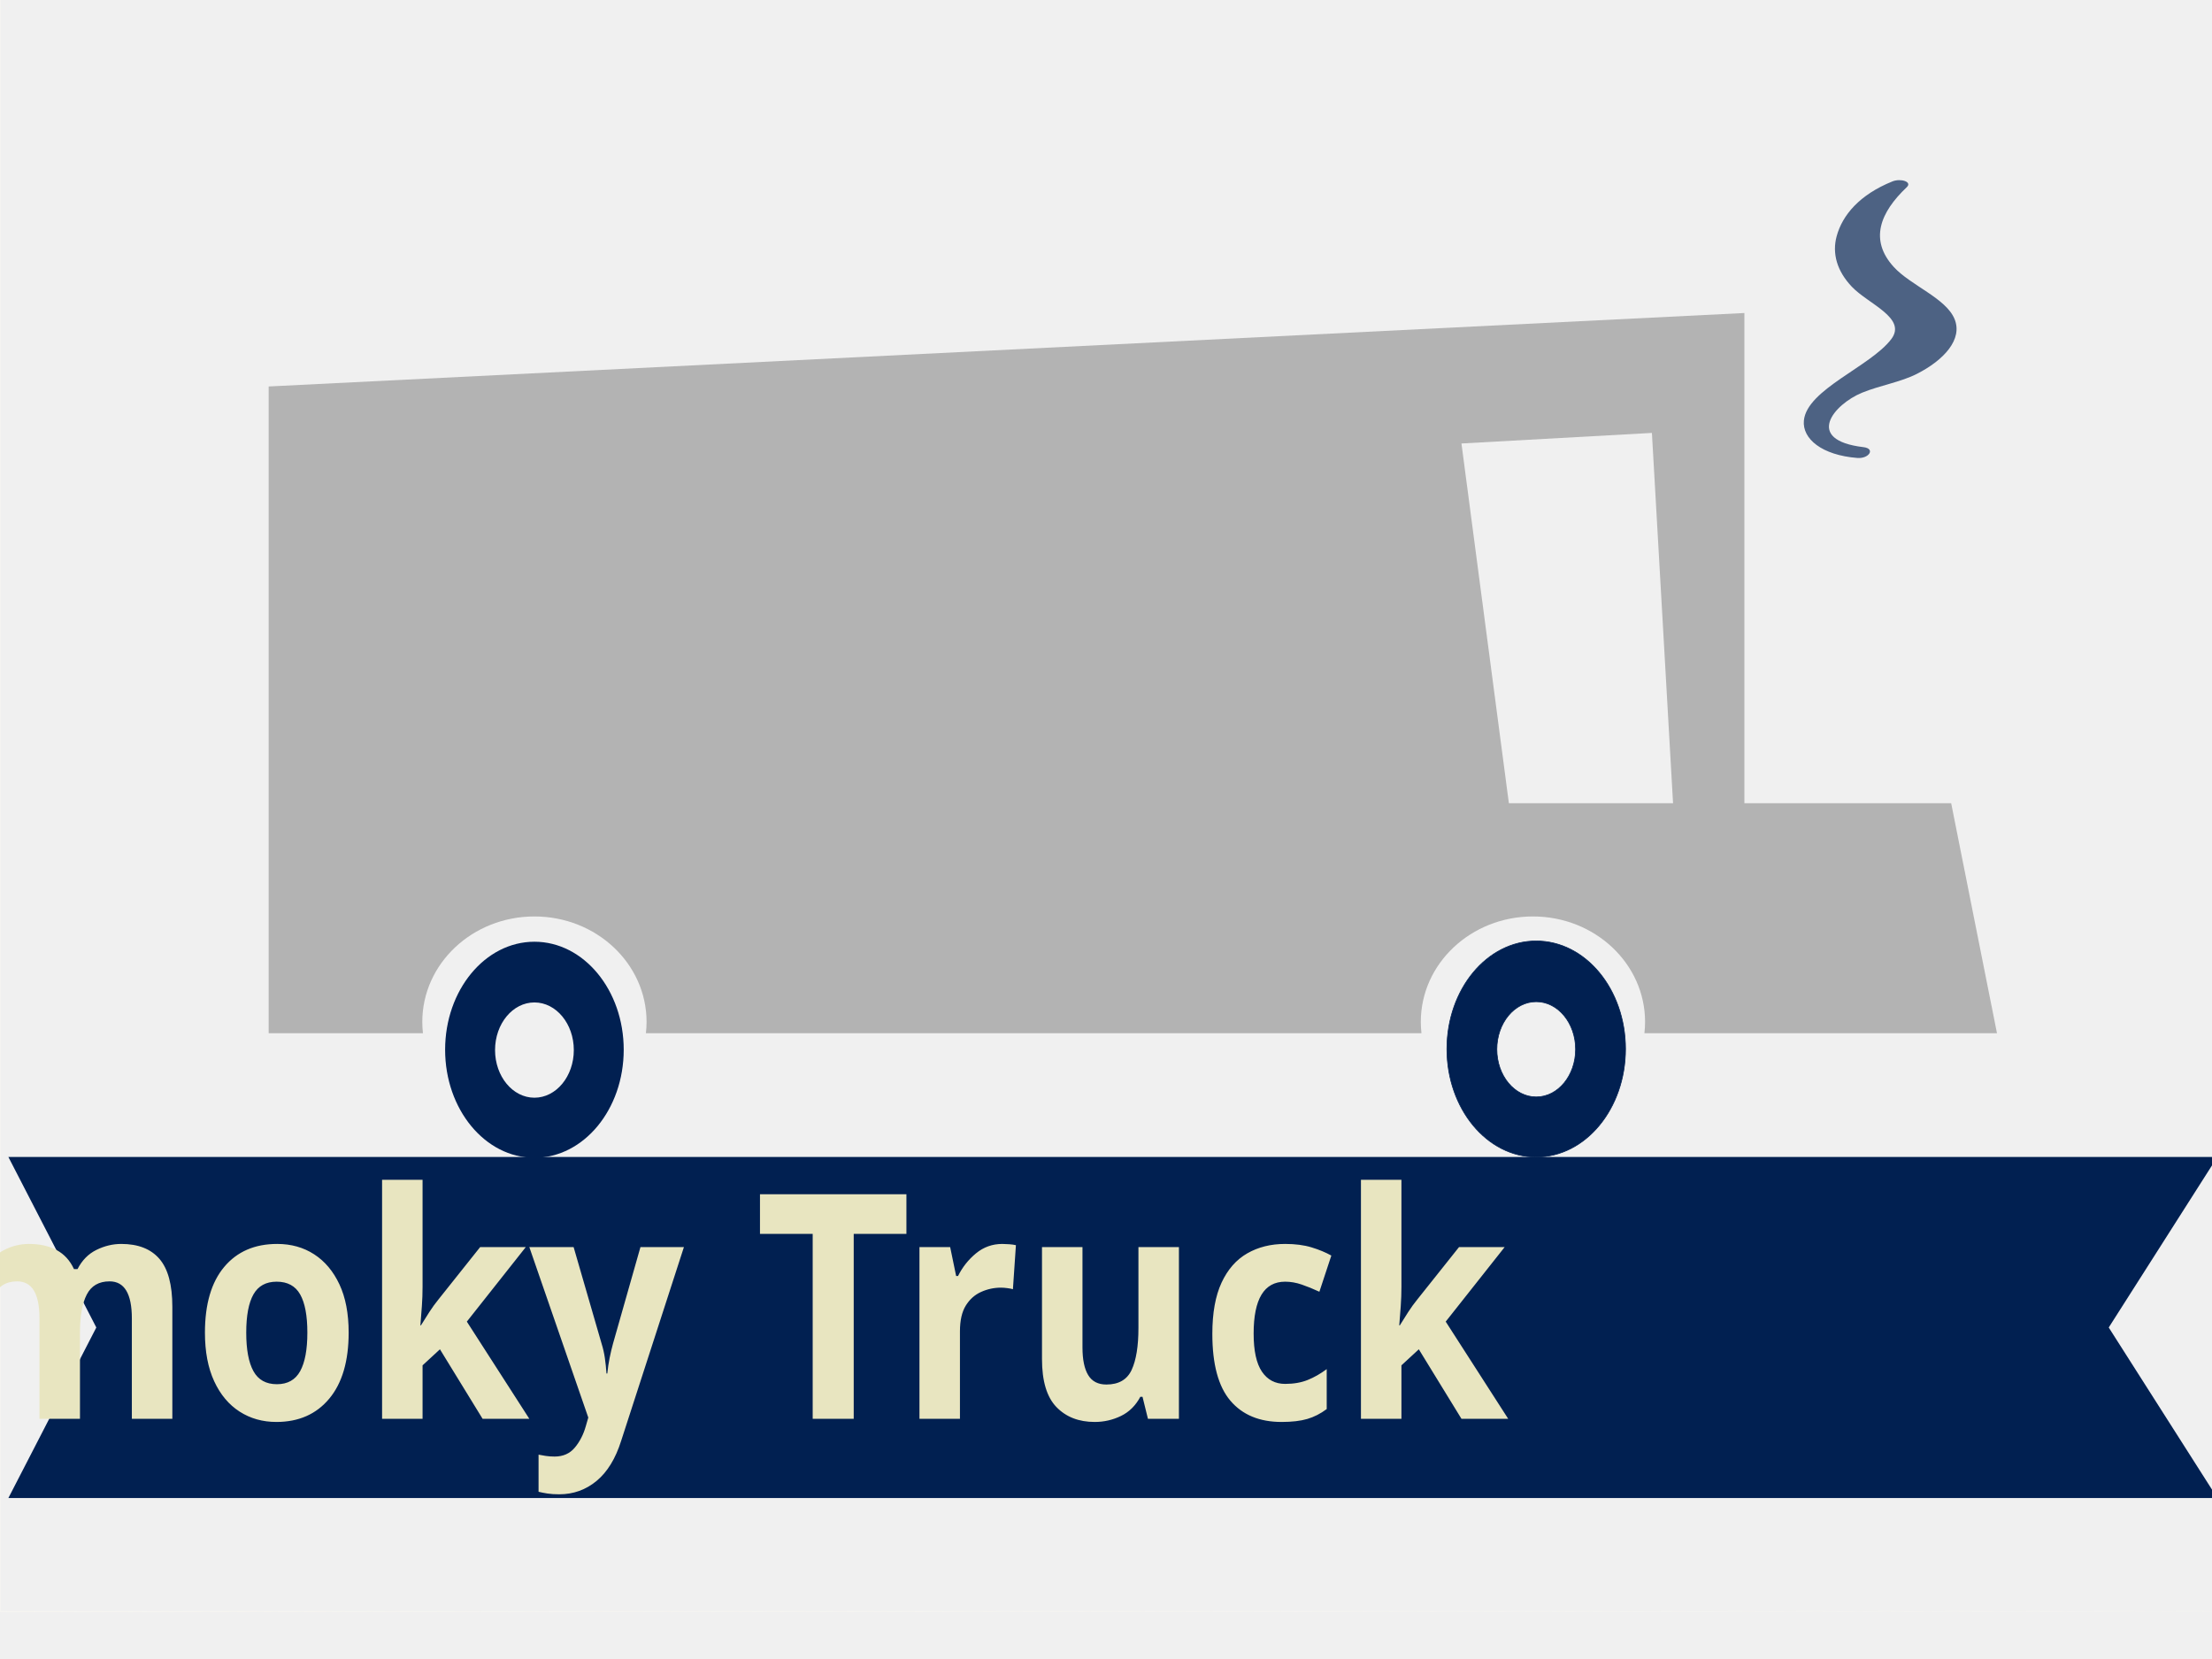
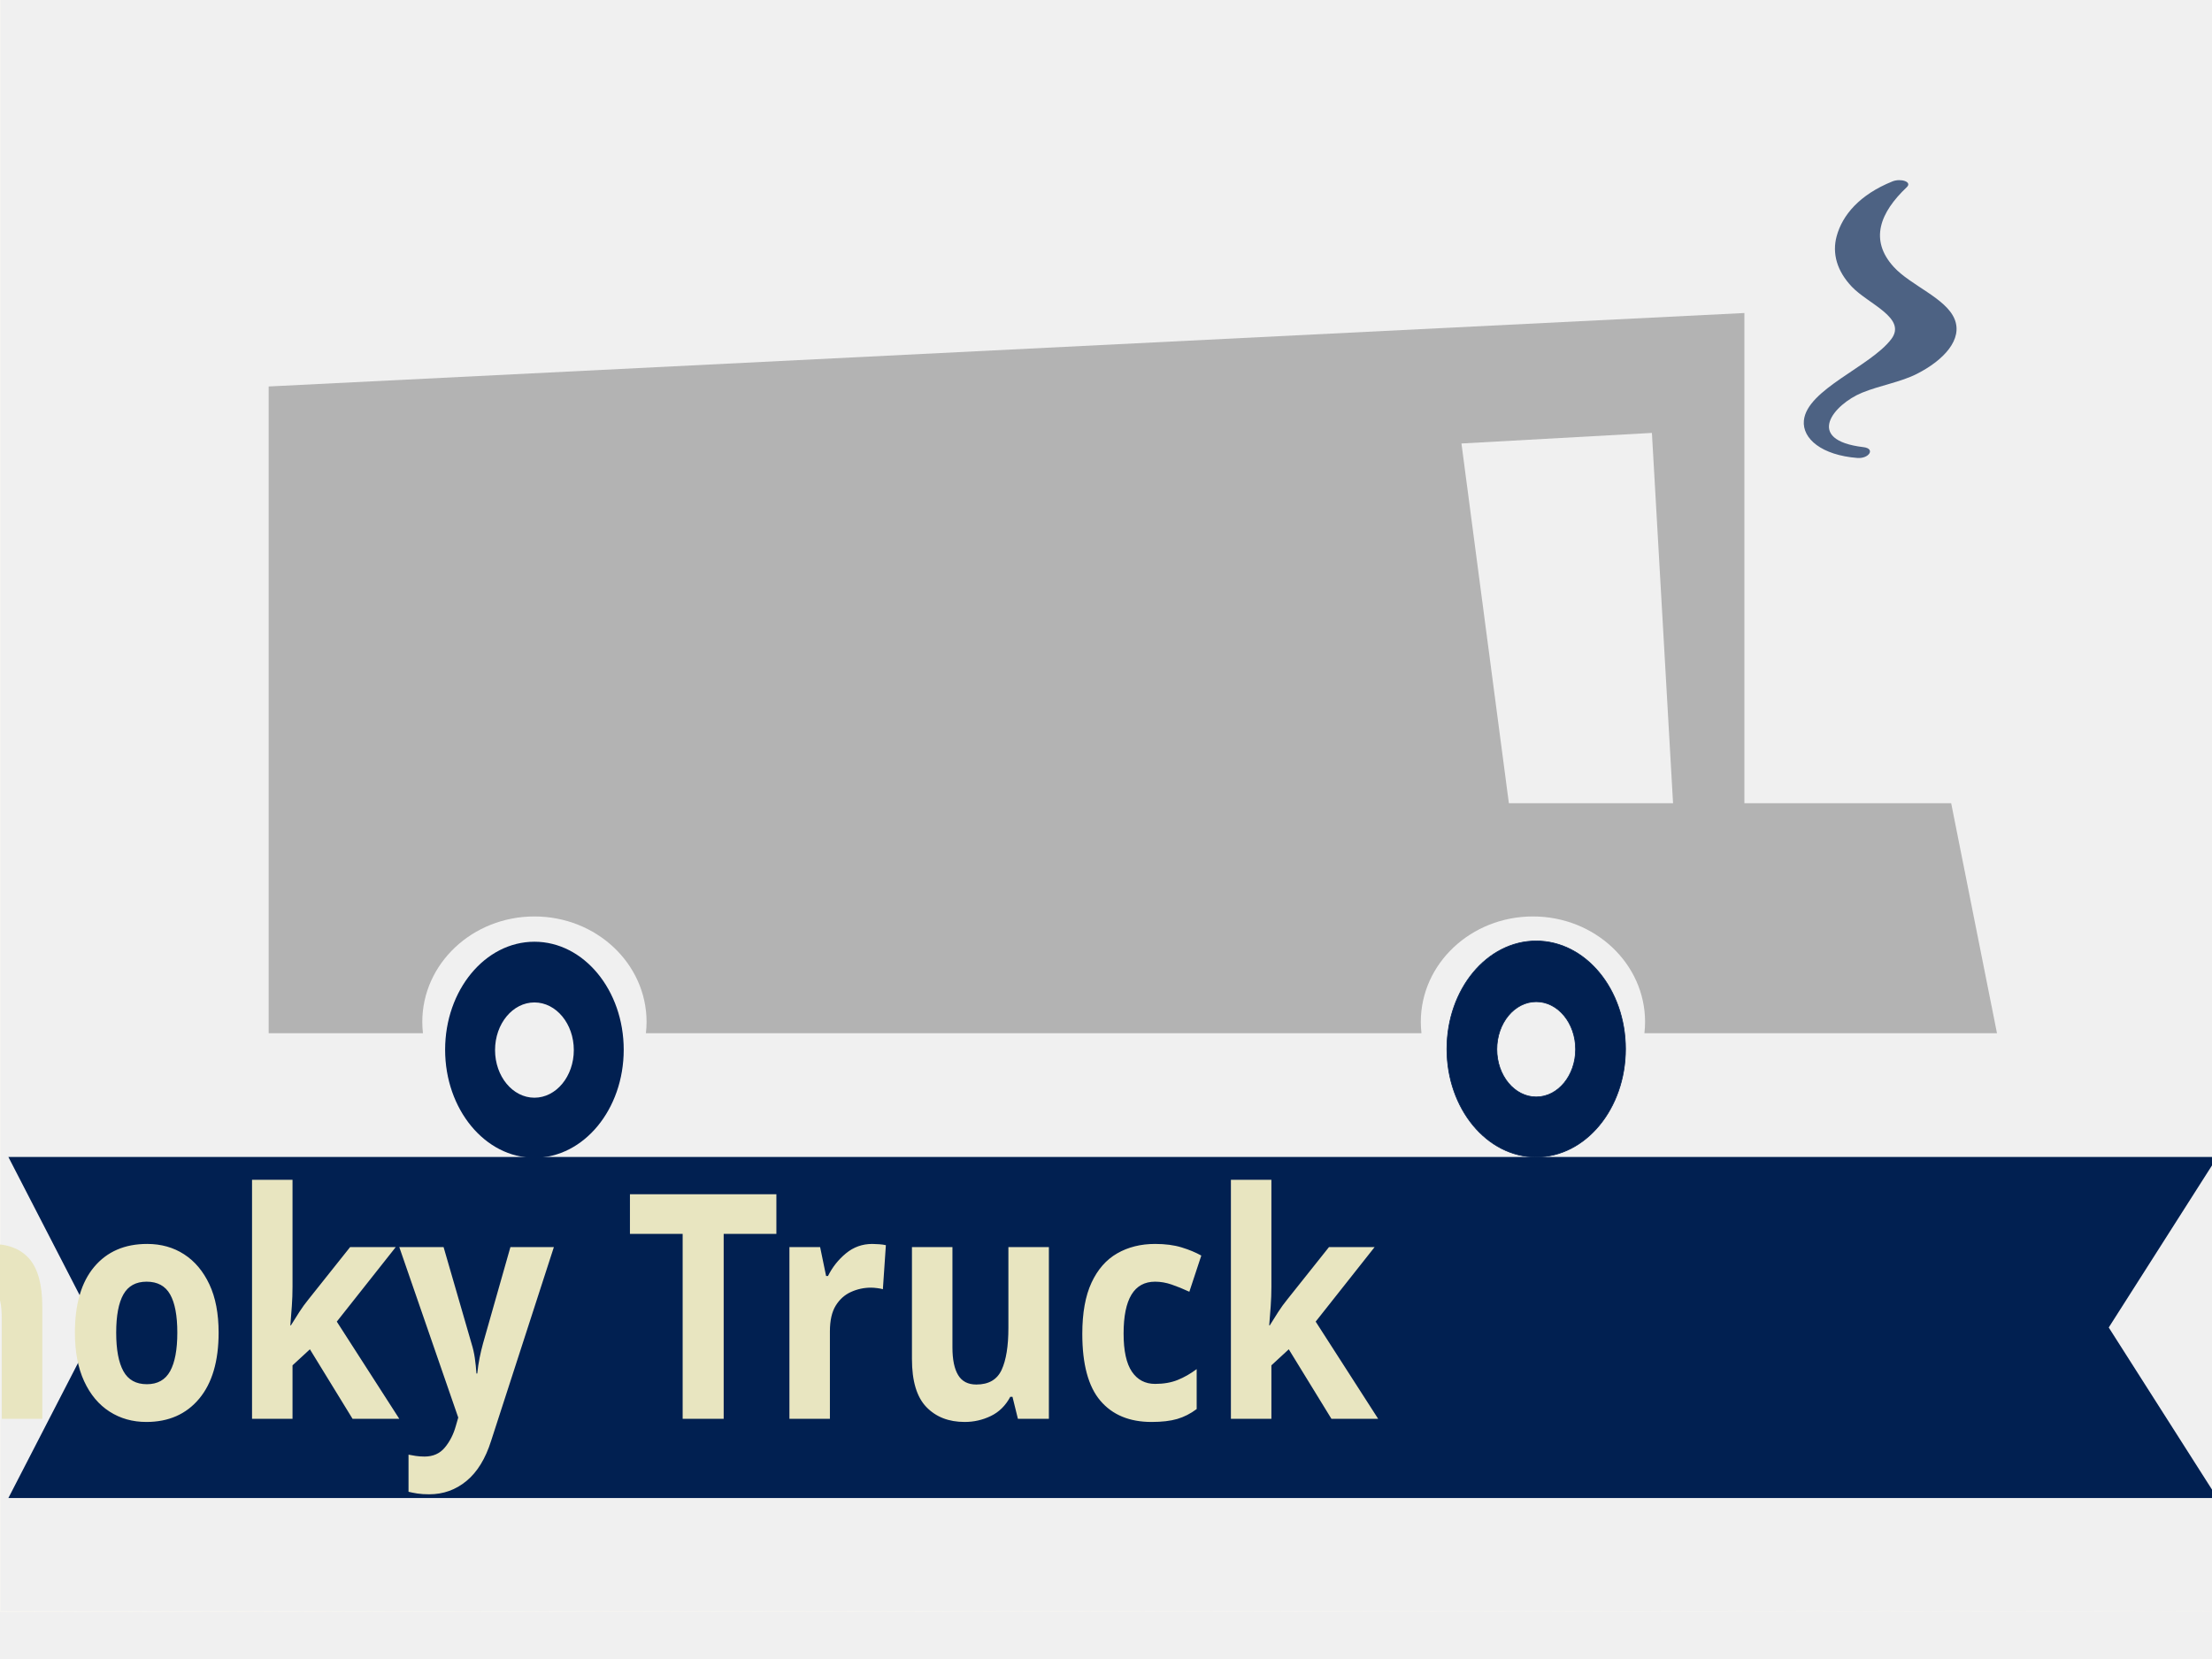
<svg xmlns="http://www.w3.org/2000/svg" xmlns:xlink="http://www.w3.org/1999/xlink" id="svg3971" version="1.1" xml:space="preserve" width="400" height="300" viewBox="0 0 400 300">
  <defs id="defs3975">
    <marker orient="auto" refY="0" refX="0" id="Arrow2Lend" style="overflow:visible">
      <path id="path4492" style="fill:#8e0505;fill-opacity:1;fill-rule:evenodd;stroke:none;stroke-width:0.625;stroke-linejoin:round;stroke-opacity:1" d="M 8.719,4.034 -2.207,0.016 8.719,-4.002 c -1.745,2.372 -1.735,5.617 -6e-7,8.035 z" transform="matrix(-1.1,0,0,-1.1,-1.1,0)" />
    </marker>
    <linearGradient id="linearGradient5645">
      <stop style="stop-color:#f9f7f1;stop-opacity:1;" offset="0" id="stop5647" />
      <stop style="stop-color:#f9f7f1;stop-opacity:0;" offset="1" id="stop5649" />
    </linearGradient>
    <linearGradient xlink:href="#linearGradient5645" id="linearGradient5651" x1="-0.5" y1="2568.856" x2="5000.5" y2="2568.856" gradientUnits="userSpaceOnUse" />
    <clipPath clipPathUnits="userSpaceOnUse" id="clipPath3825">
      <path d="M 0,500 500,500 500,0 0,0 0,500 Z" id="path3827" />
    </clipPath>
    <marker orient="auto" refY="0" refX="0" id="Arrow2Lend-3" style="overflow:visible">
      <path id="path4492-6" style="fill:#8e0505;fill-opacity:1;fill-rule:evenodd;stroke:#000000;stroke-width:0.625;stroke-linejoin:round;stroke-opacity:1" d="M 8.719,4.034 -2.207,0.016 8.719,-4.002 c -1.745,2.372 -1.735,5.617 -6e-7,8.035 z" transform="matrix(-1.1,0,0,-1.1,-1.1,0)" />
    </marker>
    <marker orient="auto" refY="0" refX="0" id="Arrow2Lend-7" style="overflow:visible">
      <path id="path4492-5" style="fill:#8e0505;fill-opacity:1;fill-rule:evenodd;stroke:none;stroke-width:0.625;stroke-linejoin:round;stroke-opacity:1" d="M 8.719,4.034 -2.207,0.016 8.719,-4.002 c -1.745,2.372 -1.735,5.617 -6e-7,8.035 z" transform="matrix(-1.1,0,0,-1.1,-1.1,0)" />
    </marker>
    <marker orient="auto" refY="0" refX="0" id="Arrow2Lend-6" style="overflow:visible">
      <path id="path4492-9" style="fill:#8e0505;fill-opacity:1;fill-rule:evenodd;stroke:none;stroke-width:0.625;stroke-linejoin:round;stroke-opacity:1" d="M 8.719,4.034 -2.207,0.016 8.719,-4.002 c -1.745,2.372 -1.735,5.617 -6e-7,8.035 z" transform="matrix(-1.1,0,0,-1.1,-1.1,0)" />
    </marker>
    <clipPath clipPathUnits="userSpaceOnUse" id="clipPath7797">
      <path d="m 5854.74,5381.71 -0.01,0 c -42.49,0 -85,11.64 -122.52,34.89 l -288.6,143.62 0.98,0.94 1.68,3.11 0.11,0.49 c 1.6,-1.33 2.19,-3.06 2.21,-3.37 0.45,3.97 1.19,10.58 -4.04,13.31 -0.93,0.49 -2.09,0.88 -3.46,0.88 -1.96,0 -4.34,-0.78 -7.09,-3.14 l -2.13,-5.26 0.71,-1.04 c -0.05,-0.12 -0.1,-0.24 -0.14,-0.36 l -17.45,8.68 4.72,0.5 1.61,1.54 c 4.62,5.26 5.16,14.78 1.13,19.98 -1.89,2.45 -4.55,3.73 -7.41,3.73 -1.6,0 -3.26,-0.4 -4.87,-1.22 l -2.18,-9.39 c -0.28,0.35 -0.47,0.79 -0.64,0.79 -0.1,0 -0.19,-0.14 -0.28,-0.53 -0.76,-2.08 -2.69,-7.5 1.23,-12.07 l -4.12,2.05 c -1.15,3.89 -4.18,9.63 -9.23,11.31 -0.97,0.32 -1.93,0.48 -2.88,0.48 -2.26,0 -4.42,-0.89 -6.28,-2.63 l -885.91,440.86 -0.61,0.38 c -36.35,22.68 -63.81,53.11 -82.05,87.29 -18.26,34.18 -27.35,72.09 -27.36,109.98 0.01,37.89 9.1,75.8 27.36,109.98 18.24,34.18 45.7,64.61 82.05,87.29 l 0.62,0.38 621.58,309.33 c 0.81,-2.03 2.32,-3.75 4.42,-4.89 1.71,-0.93 3.65,-1.37 5.57,-1.37 3.19,0 6.33,1.23 8.36,3.53 2.13,2.44 3.43,6.69 0.68,11.42 l -1.3,0.13 151.26,75.27 c 2.81,-2.8 6.81,-4.62 11.27,-5.03 0.6,-0.05 1.18,-0.08 1.75,-0.08 3.76,0 6.82,1.17 8.77,3.39 2.47,2.81 2.61,6.78 0.44,10.12 l -4.21,0.57 382.48,190.34 c 1.84,-0.98 3.72,-1.63 5.39,-1.87 0.54,-0.07 1.05,-0.11 1.54,-0.11 3.32,0 5.28,1.62 6.21,2.68 l 0.02,0.02 c 1.03,1.18 2.32,3.38 1.76,6.71 l 14.7,7.31 -2.88,-8.78 c 1.07,-1.01 1.58,-2.03 2.24,-3.31 1.35,-2.67 3.84,-7.55 11.66,-7.55 0.38,0 0.77,0.01 1.18,0.03 l 3.66,1.47 1.92,1.85 c 5.87,6.68 2.23,13.52 0.48,16.82 -0.5,1 -1.17,2.2 -1.26,2.8 l -6.38,1.04 c 0.51,0.51 0.95,1.05 1.33,1.61 23.77,14.68 49.53,24.71 76.01,30.07 1.16,-0.64 2.38,-1.18 3.58,-1.54 1.37,-0.43 2.6,-0.6 3.68,-0.6 3.45,0 5.44,1.76 6.25,2.68 l -1.74,1.53 c 11.4,1.71 22.91,2.56 34.41,2.56 l 0.01,0 c 26.95,0 53.92,-4.68 79.61,-14.04 l -8.25,-2.27 -2.48,-3.86 c -3.65,-5.64 -7.92,-12.22 -8.17,-19.14 -19.74,6.21 -40.22,9.31 -60.71,9.31 -37.23,-0.01 -74.44,-10.24 -107.26,-30.73 l -0.62,-0.38 -37.35,-18.6 c 0.95,1.9 1.33,4.17 1.11,6.78 l -1.39,3.46 c -3.57,4.34 -7.43,5.32 -10.04,5.36 -0.07,0 -0.15,0 -0.22,0 -3.6,0 -7.08,-1.72 -9.83,-4.84 -3.95,-4.52 -6.43,-12.41 -3.22,-18.15 l 8.23,-0.25 -348.07,-173.21 c -0.44,0.3 -0.91,0.6 -1.43,0.88 l -7.72,-1.37 -3.62,-4.11 0,-1.75 -55.76,-27.75 1.12,4.66 c -1.24,3.55 -3.56,10.19 -9.44,11.53 -0.51,0.12 -1.16,0.22 -1.92,0.22 -1.89,0 -4.42,-0.62 -6.91,-3.11 l -0.8,-7.89 -0.38,1.38 -0.07,-8.57 4.16,-3.65 3.33,0 -523.05,-260.29 c 0.88,2.06 1.29,4.38 1.11,6.79 -0.34,4.52 -2.63,8.88 -6.24,11.89 l -8.07,0.01 c -9.68,-8.21 -7.2,-16.14 -5.29,-21.31 l -1.75,0.08 c -4.06,-1.96 -7.27,-6.81 -8.13,-11.58 l -200.66,-99.86 c -31.58,-19.87 -55.09,-46.08 -70.87,-75.59 -15.86,-29.69 -23.82,-62.76 -23.81,-95.85 -0.01,-33.09 7.95,-66.16 23.81,-95.85 15.78,-29.51 39.29,-55.73 70.87,-75.6 l 1231.66,-612.91 -6.68,-13.43 -7.95,-12.73 0,0 7.95,12.73 6.68,13.43 0.64,-0.32 0.62,-0.39 c 32.82,-20.49 70.03,-30.73 107.26,-30.73 37.23,0 74.43,10.24 107.26,30.73 l 0.62,0.39 1232.29,613.23 c 31.58,19.87 55.1,46.09 70.88,75.6 15.86,29.69 23.82,62.76 23.81,95.85 0.01,33.09 -7.95,66.16 -23.81,95.85 -15.78,29.51 -39.3,55.72 -70.87,75.59 L 6115.72,6936 c 0.18,0.47 0.39,0.98 0.66,1.52 l 0.02,0.05 0.01,0.02 -2.54,1.26 c 0.12,1.29 0.41,3.25 0.54,4.14 0.4,2.58 0.94,6.15 -2.62,8.36 l -6.83,-0.13 c -1.95,-1.31 -3.74,-3.46 -5.44,-5.84 -0.21,-0.31 -0.43,-0.61 -0.71,-0.97 l -136.2,67.79 -0.62,0.38 c -8.85,5.52 -18.02,10.3 -27.42,14.34 1.11,0.94 2.17,1.98 3.15,3.1 4.78,5.44 6.92,11.81 5.87,17.47 -0.62,3.46 -2.72,8.29 -9.13,11.73 14.76,-5.39 29.11,-12.32 42.79,-20.8 l 361.27,-179.78 c 0.04,-0.16 0.09,-0.32 0.13,-0.49 l 0.94,-0.05 869.99,-432.94 0.61,-0.38 c 36.35,-22.68 63.81,-53.11 82.05,-87.29 18.25,-34.18 27.35,-72.09 27.35,-109.98 0,-37.89 -9.1,-75.8 -27.35,-109.98 -18.24,-34.18 -45.7,-64.61 -82.05,-87.29 l -0.61,-0.38 -1232.33,-613.26 c -37.52,-23.25 -80.03,-34.89 -122.51,-34.89 m 1255.73,623.16 c -0.09,0 -0.18,0 -0.28,0 -2.41,-0.07 -6.04,-0.95 -9.51,-4.9 l -1.17,-1.48 0.93,-8.44 6.18,-5.43 8.84,0.58 5.46,6.22 -0.19,8.47 c -3.23,3.34 -6.64,4.98 -10.26,4.98 m 91.77,38.09 0,0 m -1758.75,-482.68 -0.87,0.44 1.37,3.4 c 0.6,-0.76 0.53,-1.88 -0.5,-3.84" id="path7799" />
    </clipPath>
    <clipPath clipPathUnits="userSpaceOnUse" id="clipPath7797-3">
      <path d="m 5854.74,5381.71 -0.01,0 c -42.49,0 -85,11.64 -122.52,34.89 l -288.6,143.62 0.98,0.94 1.68,3.11 0.11,0.49 c 1.6,-1.33 2.19,-3.06 2.21,-3.37 0.45,3.97 1.19,10.58 -4.04,13.31 -0.93,0.49 -2.09,0.88 -3.46,0.88 -1.96,0 -4.34,-0.78 -7.09,-3.14 l -2.13,-5.26 0.71,-1.04 c -0.05,-0.12 -0.1,-0.24 -0.14,-0.36 l -17.45,8.68 4.72,0.5 1.61,1.54 c 4.62,5.26 5.16,14.78 1.13,19.98 -1.89,2.45 -4.55,3.73 -7.41,3.73 -1.6,0 -3.26,-0.4 -4.87,-1.22 l -2.18,-9.39 c -0.28,0.35 -0.47,0.79 -0.64,0.79 -0.1,0 -0.19,-0.14 -0.28,-0.53 -0.76,-2.08 -2.69,-7.5 1.23,-12.07 l -4.12,2.05 c -1.15,3.89 -4.18,9.63 -9.23,11.31 -0.97,0.32 -1.93,0.48 -2.88,0.48 -2.26,0 -4.42,-0.89 -6.28,-2.63 l -885.91,440.86 -0.61,0.38 c -36.35,22.68 -63.81,53.11 -82.05,87.29 -18.26,34.18 -27.35,72.09 -27.36,109.98 0.01,37.89 9.1,75.8 27.36,109.98 18.24,34.18 45.7,64.61 82.05,87.29 l 0.62,0.38 621.58,309.33 c 0.81,-2.03 2.32,-3.75 4.42,-4.89 1.71,-0.93 3.65,-1.37 5.57,-1.37 3.19,0 6.33,1.23 8.36,3.53 2.13,2.44 3.43,6.69 0.68,11.42 l -1.3,0.13 151.26,75.27 c 2.81,-2.8 6.81,-4.62 11.27,-5.03 0.6,-0.05 1.18,-0.08 1.75,-0.08 3.76,0 6.82,1.17 8.77,3.39 2.47,2.81 2.61,6.78 0.44,10.12 l -4.21,0.57 382.48,190.34 c 1.84,-0.98 3.72,-1.63 5.39,-1.87 0.54,-0.07 1.05,-0.11 1.54,-0.11 3.32,0 5.28,1.62 6.21,2.68 l 0.02,0.02 c 1.03,1.18 2.32,3.38 1.76,6.71 l 14.7,7.31 -2.88,-8.78 c 1.07,-1.01 1.58,-2.03 2.24,-3.31 1.35,-2.67 3.84,-7.55 11.66,-7.55 0.38,0 0.77,0.01 1.18,0.03 l 3.66,1.47 1.92,1.85 c 5.87,6.68 2.23,13.52 0.48,16.82 -0.5,1 -1.17,2.2 -1.26,2.8 l -6.38,1.04 c 0.51,0.51 0.95,1.05 1.33,1.61 23.77,14.68 49.53,24.71 76.01,30.07 1.16,-0.64 2.38,-1.18 3.58,-1.54 1.37,-0.43 2.6,-0.6 3.68,-0.6 3.45,0 5.44,1.76 6.25,2.68 l -1.74,1.53 c 11.4,1.71 22.91,2.56 34.41,2.56 l 0.01,0 c 26.95,0 53.92,-4.68 79.61,-14.04 l -8.25,-2.27 -2.48,-3.86 c -3.65,-5.64 -7.92,-12.22 -8.17,-19.14 -19.74,6.21 -40.22,9.31 -60.71,9.31 -37.23,-0.01 -74.44,-10.24 -107.26,-30.73 l -0.62,-0.38 -37.35,-18.6 c 0.95,1.9 1.33,4.17 1.11,6.78 l -1.39,3.46 c -3.57,4.34 -7.43,5.32 -10.04,5.36 -0.07,0 -0.15,0 -0.22,0 -3.6,0 -7.08,-1.72 -9.83,-4.84 -3.95,-4.52 -6.43,-12.41 -3.22,-18.15 l 8.23,-0.25 -348.07,-173.21 c -0.44,0.3 -0.91,0.6 -1.43,0.88 l -7.72,-1.37 -3.62,-4.11 0,-1.75 -55.76,-27.75 1.12,4.66 c -1.24,3.55 -3.56,10.19 -9.44,11.53 -0.51,0.12 -1.16,0.22 -1.92,0.22 -1.89,0 -4.42,-0.62 -6.91,-3.11 l -0.8,-7.89 -0.38,1.38 -0.07,-8.57 4.16,-3.65 3.33,0 -523.05,-260.29 c 0.88,2.06 1.29,4.38 1.11,6.79 -0.34,4.52 -2.63,8.88 -6.24,11.89 l -8.07,0.01 c -9.68,-8.21 -7.2,-16.14 -5.29,-21.31 l -1.75,0.08 c -4.06,-1.96 -7.27,-6.81 -8.13,-11.58 l -200.66,-99.86 c -31.58,-19.87 -55.09,-46.08 -70.87,-75.59 -15.86,-29.69 -23.82,-62.76 -23.81,-95.85 -0.01,-33.09 7.95,-66.16 23.81,-95.85 15.78,-29.51 39.29,-55.73 70.87,-75.6 l 1231.66,-612.91 -6.68,-13.43 -7.95,-12.73 0,0 7.95,12.73 6.68,13.43 0.64,-0.32 0.62,-0.39 c 32.82,-20.49 70.03,-30.73 107.26,-30.73 37.23,0 74.43,10.24 107.26,30.73 l 0.62,0.39 1232.29,613.23 c 31.58,19.87 55.1,46.09 70.88,75.6 15.86,29.69 23.82,62.76 23.81,95.85 0.01,33.09 -7.95,66.16 -23.81,95.85 -15.78,29.51 -39.3,55.72 -70.87,75.59 L 6115.72,6936 c 0.18,0.47 0.39,0.98 0.66,1.52 l 0.02,0.05 0.01,0.02 -2.54,1.26 c 0.12,1.29 0.41,3.25 0.54,4.14 0.4,2.58 0.94,6.15 -2.62,8.36 l -6.83,-0.13 c -1.95,-1.31 -3.74,-3.46 -5.44,-5.84 -0.21,-0.31 -0.43,-0.61 -0.71,-0.97 l -136.2,67.79 -0.62,0.38 c -8.85,5.52 -18.02,10.3 -27.42,14.34 1.11,0.94 2.17,1.98 3.15,3.1 4.78,5.44 6.92,11.81 5.87,17.47 -0.62,3.46 -2.72,8.29 -9.13,11.73 14.76,-5.39 29.11,-12.32 42.79,-20.8 l 361.27,-179.78 c 0.04,-0.16 0.09,-0.32 0.13,-0.49 l 0.94,-0.05 869.99,-432.94 0.61,-0.38 c 36.35,-22.68 63.81,-53.11 82.05,-87.29 18.25,-34.18 27.35,-72.09 27.35,-109.98 0,-37.89 -9.1,-75.8 -27.35,-109.98 -18.24,-34.18 -45.7,-64.61 -82.05,-87.29 l -0.61,-0.38 -1232.33,-613.26 c -37.52,-23.25 -80.03,-34.89 -122.51,-34.89 m 1255.73,623.16 c -0.09,0 -0.18,0 -0.28,0 -2.41,-0.07 -6.04,-0.95 -9.51,-4.9 l -1.17,-1.48 0.93,-8.44 6.18,-5.43 8.84,0.58 5.46,6.22 -0.19,8.47 c -3.23,3.34 -6.64,4.98 -10.26,4.98 m 91.77,38.09 0,0 m -1758.75,-482.68 -0.87,0.44 1.37,3.4 c 0.6,-0.76 0.53,-1.88 -0.5,-3.84" id="path7799-6" />
    </clipPath>
  </defs>
  <g id="g3979" transform="matrix(1.25,0,0,-1.25,0,300)">
    <g id="g3981" transform="scale(0.1,0.1)" style="display:inline">
      <path d="m 0,68.856 5000,0 0,5000 -5000,0 L 0,68.856 Z" style="fill:none;fill-opacity:0;fill-rule:nonzero;stroke:url(#linearGradient5651);stroke-opacity:1" id="path3983" />
      <flowRoot xml:space="preserve" id="flowRoot6748" style="font-style:normal;font-weight:normal;font-size:40px;line-height:125%;font-family:sans-serif;letter-spacing:0px;word-spacing:0px;fill:#000000;fill-opacity:1;stroke:none;stroke-width:1px;stroke-linecap:butt;stroke-linejoin:miter;stroke-opacity:1">
        <flowRegion id="flowRegion6750">
          <rect id="rect6752" width="510.085" height="498.176" x="63.513" y="-129.932" />
        </flowRegion>
        <flowPara id="flowPara6754" />
      </flowRoot>
      <flowRoot xml:space="preserve" id="flowRoot6756" style="font-style:normal;font-weight:normal;font-size:40px;line-height:125%;font-family:sans-serif;letter-spacing:0px;word-spacing:0px;fill:#000000;fill-opacity:1;stroke:none;stroke-width:1px;stroke-linecap:butt;stroke-linejoin:miter;stroke-opacity:1">
        <flowRegion id="flowRegion6758">
          <rect id="rect6760" width="55.573" height="117.101" x="-7.939" y="-282.759" />
        </flowRegion>
        <flowPara id="flowPara6762" />
      </flowRoot>
-       <path d="m 2389.742,1773.717 30.581,-535.716 -237.504,0 -68.596,520.426 z m -172.125,-699.508 c 89.608,0 162.24,-68.307 162.24,-152.55 0,-5.533 -0.348,-10.99 -0.978,-16.39 l 510.069,0 -66.268,332.731 -299.138,0 0,709.181 -2134.859,-106.26 0,-935.652 223.179,0 c -0.602,5.4 -0.949,10.857 -0.949,16.39 0,84.243 72.604,152.55 162.212,152.55 89.598,0 162.231,-68.307 162.231,-152.55 0,-5.533 -0.339,-10.99 -0.978,-16.39 l 1121.977,0 c -0.602,5.4 -0.941,10.857 -0.941,16.39 0,84.243 72.604,152.55 162.203,152.55" style="display:inline;fill:#b3b3b3;fill-opacity:1;fill-rule:nonzero;stroke:none" id="path3579-8-1-1-8" />
-       <path d="m 773.124,812.005 c -31.452,0 -56.954,30.865 -56.954,68.903 0,38.062 25.502,68.911 56.954,68.911 31.471,0 56.981,-30.849 56.981,-68.911 0,-38.038 -25.511,-68.903 -56.981,-68.903 z m 0,225.635 c -71.345,0 -129.191,-69.973 -129.191,-156.262 0,-86.305 57.846,-156.278 129.191,-156.278 71.344,0 129.181,69.973 129.181,156.278 0,86.289 -57.837,156.262 -129.181,156.262" style="display:inline;fill:#012051;fill-opacity:1;fill-rule:nonzero;stroke:#ffffff;stroke-opacity:0" id="path3581-5-9-2-7" />
-       <path id="path6036-7-9" style="display:inline;opacity:0.68;fill:#012051;fill-opacity:1;fill-rule:nonzero;stroke:#ffffff;stroke-opacity:0" d="m 2687.07,1737.486 c -51.622,3.997 -79.945,27.811 -77.484,54.055 4.231,45.03 96.232,78.137 126.335,117.729 23.329,30.684 -32.949,50.68 -56.924,75.898 -21.536,22.655 -28.793,48.19 -21.992,73.128 8.329,30.544 33.033,60.009 80.641,79.25 11.961,4.839 29.046,-0.516 20.859,-8.273 -38.757,-36.711 -54.493,-76.37 -18.923,-115.409 24.59,-26.976 75.526,-45.05 88.013,-75.462 11.982,-29.148 -15.02,-59.204 -54.642,-79.317 -23.323,-11.849 -53.725,-16.76 -79.12,-27.168 -41.15,-16.871 -84.27,-68.533 1.94,-78.786 17.783,-2.105 7.974,-16.937 -8.703,-15.645 l 0,0" />
-       <path d="m 2222.376,813.099 c -31.451,0 -56.954,30.865 -56.954,68.903 0,38.063 25.502,68.911 56.954,68.911 31.47,0 56.981,-30.848 56.981,-68.911 0,-38.038 -25.511,-68.903 -56.981,-68.903 z m 0,225.635 c -71.345,0 -129.191,-69.973 -129.191,-156.261 0,-86.305 57.846,-156.278 129.191,-156.278 71.344,0 129.181,69.973 129.181,156.278 0,86.289 -57.837,156.261 -129.181,156.261" style="display:inline;fill:#012051;fill-opacity:1;fill-rule:nonzero;stroke:#012051;stroke-opacity:1" id="path3581-5-9-2-7-7" />
-       <path id="path4469" style="fill:#012051;fill-opacity:1;fill-rule:nonzero;stroke:none" d="m 3207.797,232.833 -3195.696,0 127.234,246.737 -127.234,246.737 3195.696,0 -157.182,-246.737 157.182,-246.737" />
-       <text style="font-variant:normal;font-weight:normal;font-size:778.512px;font-family:HVDComicSerifPro;-inkscape-font-specification:HVDComicSerifPro;text-align:center;writing-mode:lr-tb;text-anchor:middle;display:inline;fill:#e8e5c0;fill-opacity:1;fill-rule:nonzero;stroke:none" id="text6646-6-1" x="1708.084" y="-322.94" transform="scale(0.9293959,-1.075968)">
-         <tspan x="1708.084" y="-322.94" style="font-style:normal;font-variant:normal;font-weight:bold;font-stretch:normal;font-size:422.888px;font-family:HVDComicSerifPro;-inkscape-font-specification:'HVDComicSerifPro Bold';text-align:center;text-anchor:middle" id="tspan7548-0-0">Smoky Truck</tspan>
-       </text>
+       <g id="g4192">
+         <path id="path3579-8-1-1-8" style="display:inline;fill:#b3b3b3;fill-opacity:1;fill-rule:nonzero;stroke:none" d="m 2389.742,1773.717 30.581,-535.716 -237.504,0 -68.596,520.426 z m -172.125,-699.508 c 89.608,0 162.24,-68.307 162.24,-152.55 0,-5.533 -0.348,-10.99 -0.978,-16.39 l 510.069,0 -66.268,332.731 -299.138,0 0,709.181 -2134.859,-106.26 0,-935.652 223.179,0 c -0.602,5.4 -0.949,10.857 -0.949,16.39 0,84.243 72.604,152.55 162.212,152.55 89.598,0 162.231,-68.307 162.231,-152.55 0,-5.533 -0.339,-10.99 -0.978,-16.39 l 1121.977,0 c -0.602,5.4 -0.941,10.857 -0.941,16.39 0,84.243 72.604,152.55 162.203,152.55" />
+         <path id="path3581-5-9-2-7" style="display:inline;fill:#012051;fill-opacity:1;fill-rule:nonzero;stroke:#ffffff;stroke-opacity:0" d="m 773.124,812.005 c -31.452,0 -56.954,30.865 -56.954,68.903 0,38.062 25.502,68.911 56.954,68.911 31.471,0 56.981,-30.849 56.981,-68.911 0,-38.038 -25.511,-68.903 -56.981,-68.903 z m 0,225.635 c -71.345,0 -129.191,-69.973 -129.191,-156.262 0,-86.305 57.846,-156.278 129.191,-156.278 71.344,0 129.181,69.973 129.181,156.278 0,86.289 -57.837,156.262 -129.181,156.262" />
+         <path d="m 2687.07,1737.486 c -51.622,3.997 -79.945,27.811 -77.484,54.055 4.231,45.03 96.232,78.137 126.335,117.729 23.329,30.684 -32.949,50.68 -56.924,75.898 -21.536,22.655 -28.793,48.19 -21.992,73.128 8.329,30.544 33.033,60.009 80.641,79.25 11.961,4.839 29.046,-0.516 20.859,-8.273 -38.757,-36.711 -54.493,-76.37 -18.923,-115.409 24.59,-26.976 75.526,-45.05 88.013,-75.462 11.982,-29.148 -15.02,-59.204 -54.642,-79.317 -23.323,-11.849 -53.725,-16.76 -79.12,-27.168 -41.15,-16.871 -84.27,-68.533 1.94,-78.786 17.783,-2.105 7.974,-16.937 -8.703,-15.645 l 0,0" style="display:inline;opacity:0.68;fill:#012051;fill-opacity:1;fill-rule:nonzero;stroke:#ffffff;stroke-opacity:0" id="path6036-7-9" />
+         <path id="path3581-5-9-2-7-7" style="display:inline;fill:#012051;fill-opacity:1;fill-rule:nonzero;stroke:#012051;stroke-opacity:1" d="m 2222.376,813.099 c -31.451,0 -56.954,30.865 -56.954,68.903 0,38.063 25.502,68.911 56.954,68.911 31.47,0 56.981,-30.848 56.981,-68.911 0,-38.038 -25.511,-68.903 -56.981,-68.903 z m 0,225.635 c -71.345,0 -129.191,-69.973 -129.191,-156.261 0,-86.305 57.846,-156.278 129.191,-156.278 71.344,0 129.181,69.973 129.181,156.278 0,86.289 -57.837,156.261 -129.181,156.261" />
+       </g>
+       <g id="g4198">
+         <path d="m 3207.797,232.833 -3195.696,0 127.234,246.737 -127.234,246.737 3195.696,0 -157.182,-246.737 157.182,-246.737" style="fill:#012051;fill-opacity:1;fill-rule:nonzero;stroke:none" id="path4469" />
+         <text transform="scale(0.9293959,-1.075968)" y="-322.94" x="1708.084" id="text6646-6-1" style="font-variant:normal;font-weight:normal;font-size:778.512px;font-family:HVDComicSerifPro;-inkscape-font-specification:HVDComicSerifPro;text-align:center;writing-mode:lr-tb;text-anchor:middle;display:inline;fill:#e8e5c0;fill-opacity:1;fill-rule:nonzero;stroke:none">
+           <tspan id="tspan7548-0-0" style="font-style:normal;font-variant:normal;font-weight:bold;font-stretch:normal;font-size:422.888px;font-family:HVDComicSerifPro;-inkscape-font-specification:'HVDComicSerifPro Bold';text-align:center;text-anchor:middle" y="-322.94" x="1708.084">Smoky Truck</tspan>
+         </text>
+       </g>
    </g>
  </g>
</svg>
